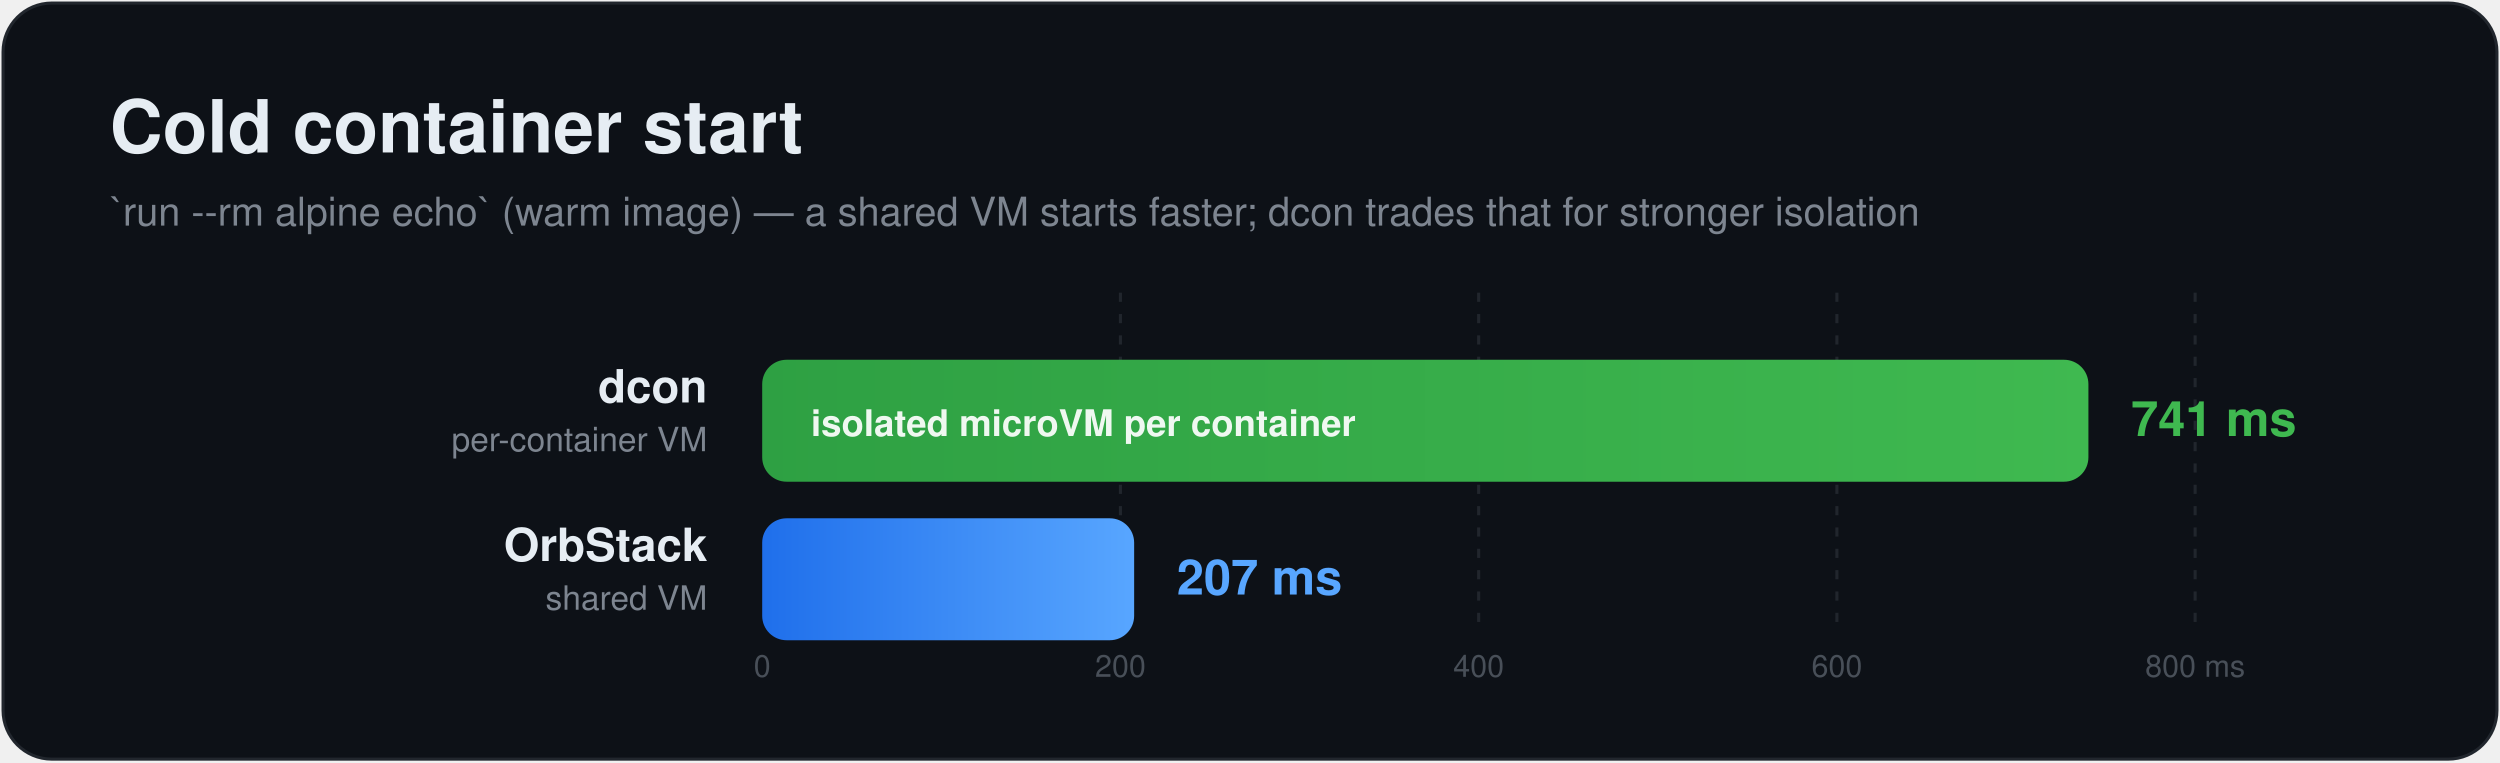
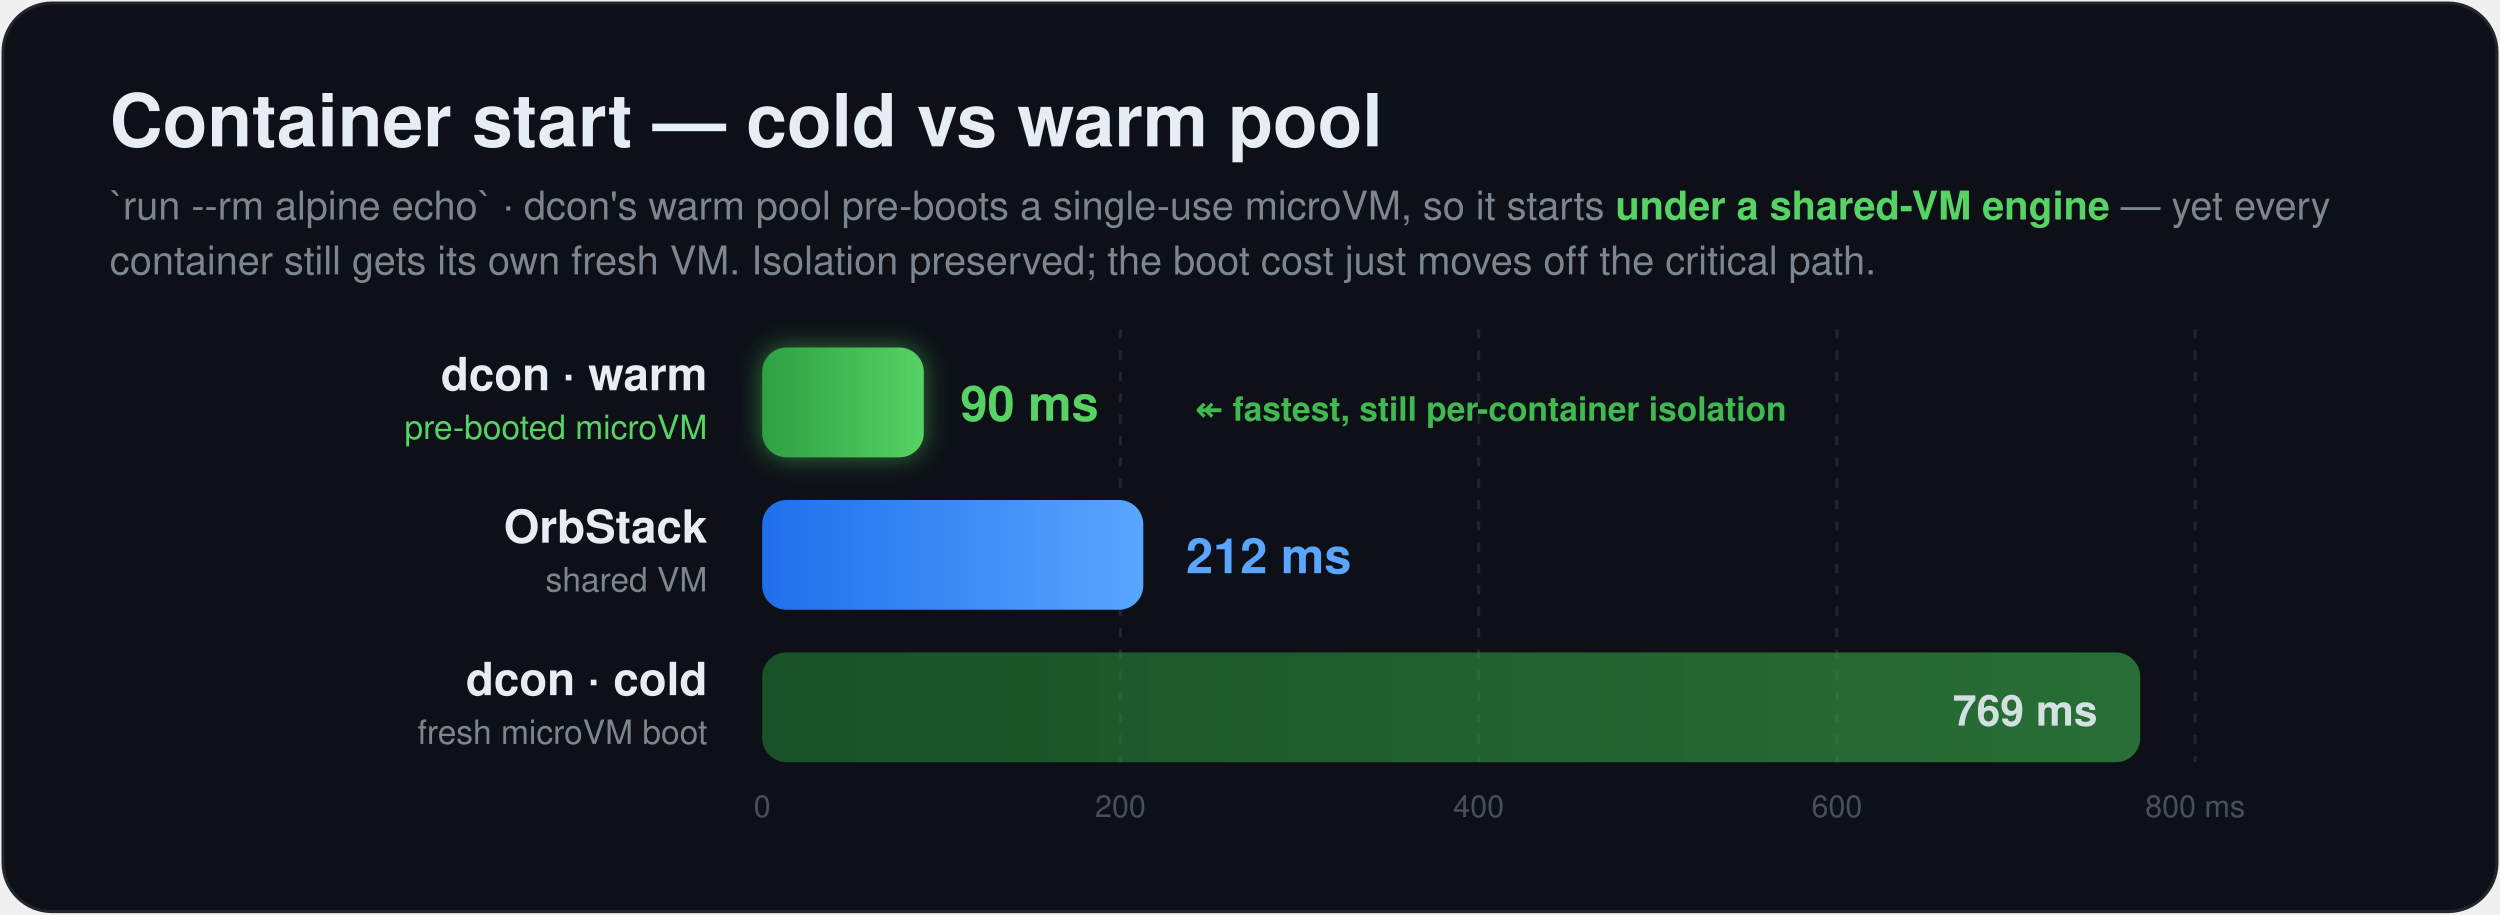
- <svg xmlns="http://www.w3.org/2000/svg" viewBox="0 0 820 250" font-family="-apple-system,BlinkMacSystemFont,Segoe UI,Helvetica,Arial,sans-serif">
+ <svg xmlns="http://www.w3.org/2000/svg" viewBox="0 0 820 300" font-family="-apple-system,BlinkMacSystemFont,Segoe UI,Helvetica,Arial,sans-serif">
  <defs>
-     <linearGradient id="gStartDcon" x1="0" y1="0" x2="1" y2="0">
+     <linearGradient id="gWarm" x1="0" y1="0" x2="1" y2="0">
      <stop offset="0" stop-color="#2ea043" />
-       <stop offset="1" stop-color="#3fb950" />
+       <stop offset="1" stop-color="#56d364" />
    </linearGradient>
-     <linearGradient id="gStartOrb" x1="0" y1="0" x2="1" y2="0">
+     <linearGradient id="gOrb" x1="0" y1="0" x2="1" y2="0">
      <stop offset="0" stop-color="#1f6feb" />
      <stop offset="1" stop-color="#58a6ff" />
    </linearGradient>
+     <linearGradient id="gCold" x1="0" y1="0" x2="1" y2="0">
+       <stop offset="0" stop-color="#238636" stop-opacity="0.55" />
+       <stop offset="1" stop-color="#3fb950" stop-opacity="0.55" />
+     </linearGradient>
+     <filter id="glow" x="-20%" y="-40%" width="140%" height="180%">
+       <feDropShadow dx="0" dy="0" stdDeviation="4" flood-color="#56d364" flood-opacity="0.5" />
+     </filter>
  </defs>
-   <rect x="1" y="1" width="818" height="248" rx="16" fill="#0d1117" stroke="#21262d" />
-   <text x="36" y="50" fill="#e6edf3" font-size="24" font-weight="700">Cold container start</text>
-   <text x="36" y="74" fill="#7d8590" font-size="13">`run --rm alpine echo` (warm image) — a shared VM starts faster; dcon trades that for stronger isolation</text>
+   <rect x="1" y="1" width="818" height="298" rx="16" fill="#0d1117" stroke="#21262d" />
+   <text x="36" y="48" fill="#e6edf3" font-size="24" font-weight="700">Container start — cold vs warm pool</text>
+   <text x="36" y="72" fill="#7d8590" font-size="13">`run --rm alpine echo` · dcon's warm pool pre-boots a single-use microVM, so it starts <tspan fill="#56d364" font-weight="600">under a shared-VM engine</tspan> — yet every</text>
+   <text x="36" y="90" fill="#7d8590" font-size="13">container still gets its own fresh VM. Isolation preserved; the boot cost just moves off the critical path.</text>
  <g stroke="#21262d" stroke-dasharray="3 4">
-     <line x1="367.5" y1="96" x2="367.5" y2="206" />
-     <line x1="485" y1="96" x2="485" y2="206" />
-     <line x1="602.5" y1="96" x2="602.5" y2="206" />
-     <line x1="720" y1="96" x2="720" y2="206" />
+     <line x1="367.5" y1="108" x2="367.5" y2="250" />
+     <line x1="485" y1="108" x2="485" y2="250" />
+     <line x1="602.5" y1="108" x2="602.5" y2="250" />
+     <line x1="720" y1="108" x2="720" y2="250" />
  </g>
  <g fill="#484f58" font-size="10" text-anchor="middle">
-     <text x="250" y="222">0</text>
-     <text x="367.5" y="222">200</text>
-     <text x="485" y="222">400</text>
-     <text x="602.5" y="222">600</text>
-     <text x="720" y="222">800 ms</text>
+     <text x="250" y="268">0</text>
+     <text x="367.5" y="268">200</text>
+     <text x="485" y="268">400</text>
+     <text x="602.5" y="268">600</text>
+     <text x="720" y="268">800 ms</text>
  </g>
-   <text x="232" y="132" text-anchor="end" fill="#e6edf3" font-size="15" font-weight="600">dcon</text>
-   <text x="232" y="148" text-anchor="end" fill="#7d8590" font-size="11">per-container VM</text>
-   <rect x="250" y="118" width="435" height="40" rx="8" fill="url(#gStartDcon)" />
-   <text x="266" y="143" fill="#ffffff" font-size="12" font-weight="600" opacity="0.92">isolated microVM per container</text>
-   <text x="699" y="143" fill="#3fb950" font-size="16" font-weight="700">741 ms</text>
-   <text x="232" y="184" text-anchor="end" fill="#e6edf3" font-size="15" font-weight="600">OrbStack</text>
-   <text x="232" y="200" text-anchor="end" fill="#7d8590" font-size="11">shared VM</text>
-   <rect x="250" y="170" width="122" height="40" rx="8" fill="url(#gStartOrb)" />
-   <text x="386" y="195" fill="#58a6ff" font-size="16" font-weight="700">207 ms</text>
+   <text x="232" y="128" text-anchor="end" fill="#e6edf3" font-size="15" font-weight="700">dcon · warm</text>
+   <text x="232" y="144" text-anchor="end" fill="#56d364" font-size="11">pre-booted microVM</text>
+   <rect x="250" y="114" width="53" height="36" rx="8" fill="url(#gWarm)" filter="url(#glow)" />
+   <text x="315" y="138" fill="#56d364" font-size="16" font-weight="700">90 ms</text>
+   <text x="392" y="138" fill="#3fb950" font-size="11" font-weight="600">↞ fastest, still per-container isolation</text>
+   <text x="232" y="178" text-anchor="end" fill="#e6edf3" font-size="15" font-weight="600">OrbStack</text>
+   <text x="232" y="194" text-anchor="end" fill="#7d8590" font-size="11">shared VM</text>
+   <rect x="250" y="164" width="125" height="36" rx="8" fill="url(#gOrb)" />
+   <text x="389" y="188" fill="#58a6ff" font-size="16" font-weight="700">212 ms</text>
+   <text x="232" y="228" text-anchor="end" fill="#e6edf3" font-size="15" font-weight="600">dcon · cold</text>
+   <text x="232" y="244" text-anchor="end" fill="#7d8590" font-size="11">fresh microVM boot</text>
+   <rect x="250" y="214" width="452" height="36" rx="8" fill="url(#gCold)" />
+   <text x="688" y="238" text-anchor="end" fill="#e6edf3" font-size="14" font-weight="700" opacity="0.9">769 ms</text>
</svg>
